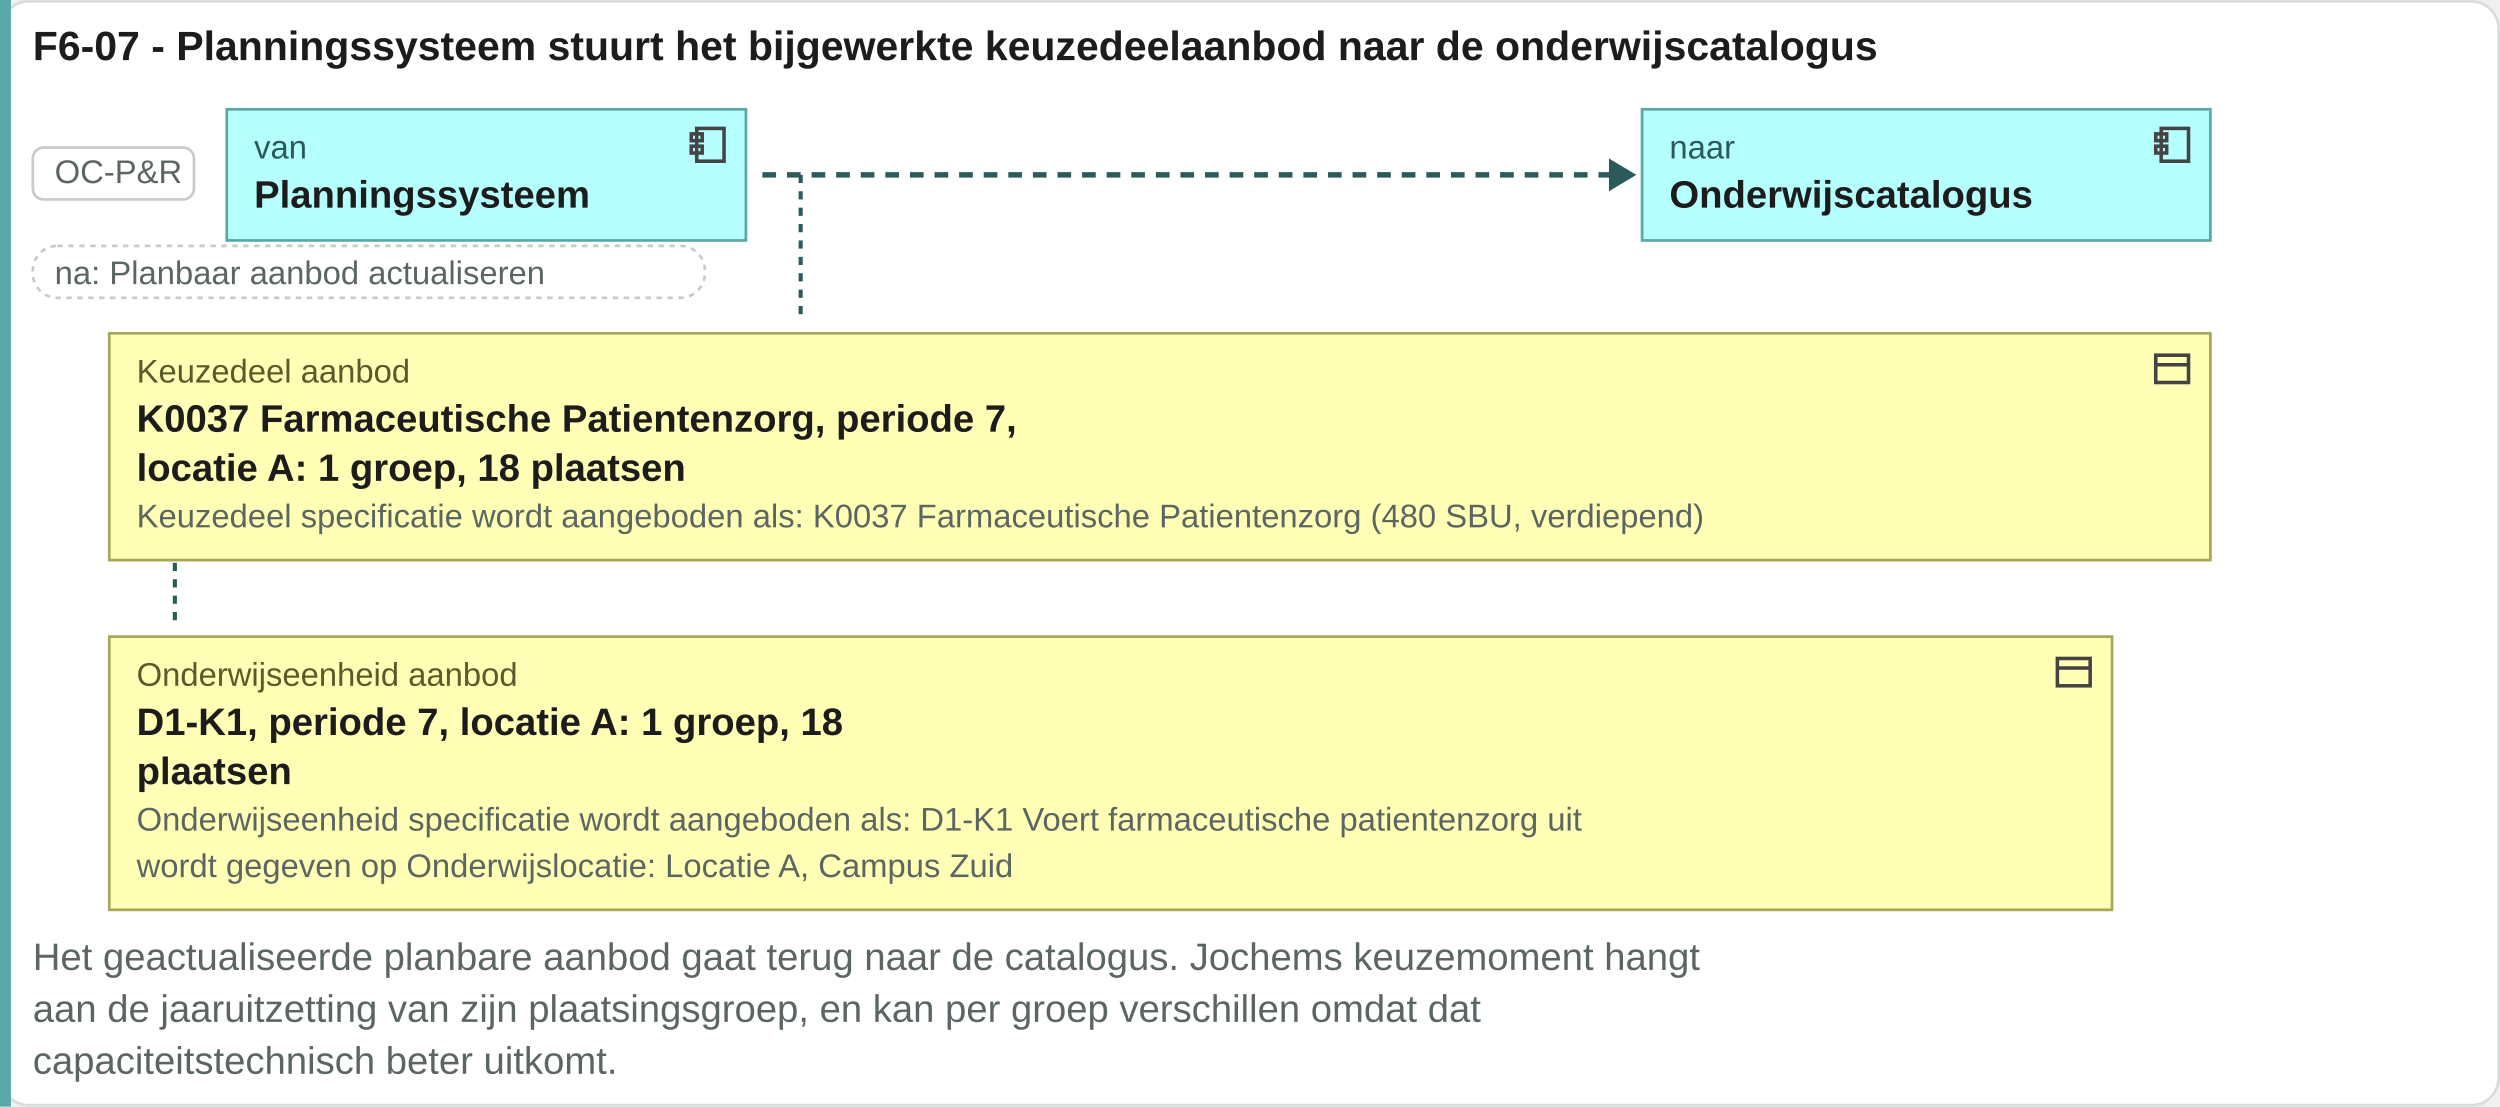
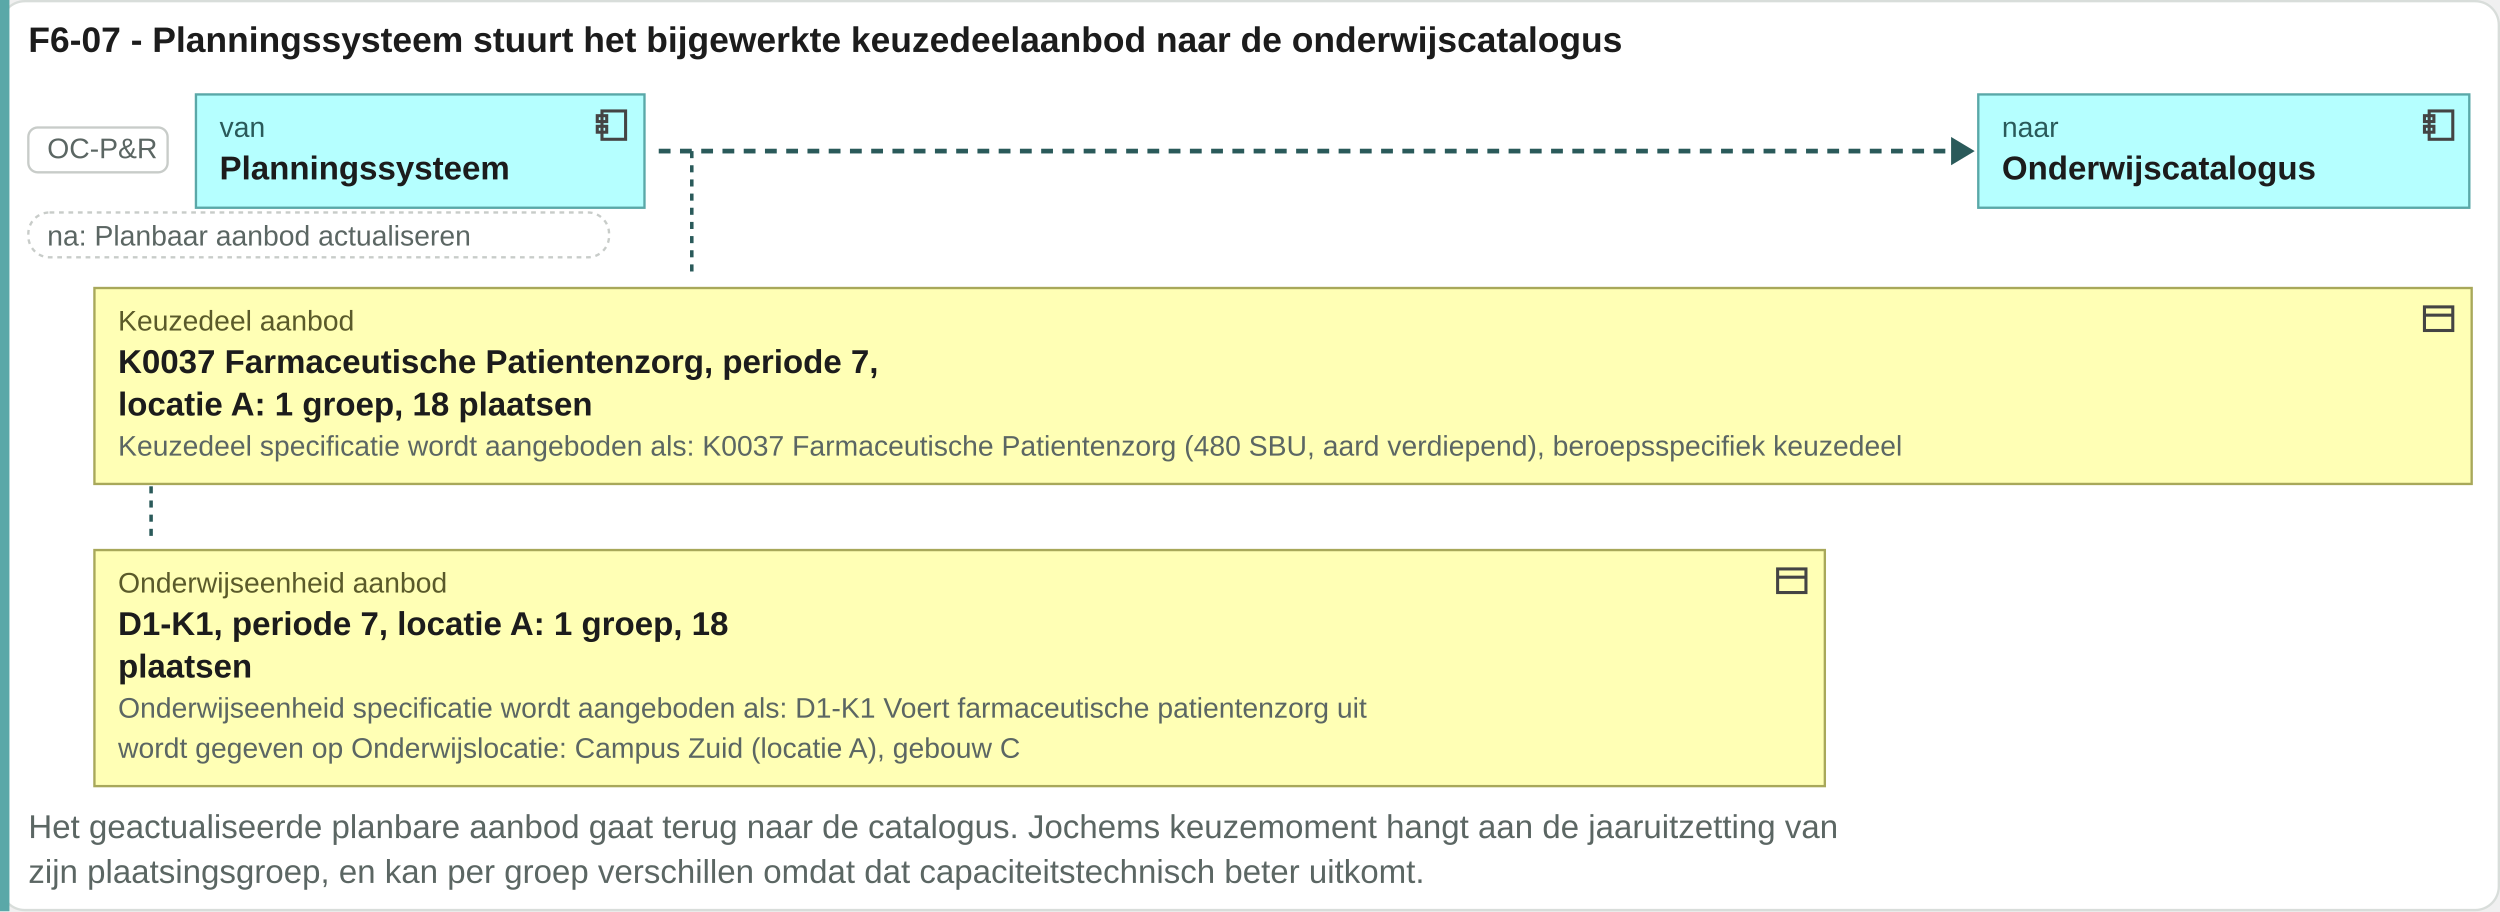
- <svg xmlns="http://www.w3.org/2000/svg" viewBox="0 0 915 405" width="915" height="405">
-   <rect x="0.5" y="0.5" width="914" height="404" rx="10" fill="#ffffff" stroke="#d8ddda" />
+ <svg xmlns="http://www.w3.org/2000/svg" viewBox="0 0 1059 386" width="1059" height="386">
+   <rect x="0.5" y="0.5" width="1058" height="385" rx="10" fill="#ffffff" stroke="#d8ddda" />
  <text x="12" y="22" font-family="Arial, Helvetica, sans-serif" font-size="15" font-weight="bold" fill="#1c1c1c" text-anchor="start">F6-07 - Planningssysteem stuurt het bijgewerkte keuzedeelaanbod naar de onderwijscatalogus</text>
-   <rect x="0" y="0" width="4" height="405" fill="#5aa8a8" />
+   <rect x="0" y="0" width="4" height="386" fill="#5aa8a8" />
  <rect x="12" y="54" width="59" height="19" rx="4" fill="#ffffff" stroke="#c8ccc9" />
  <text x="20" y="67" font-family="Arial, Helvetica, sans-serif" font-size="12" fill="#5b6663" text-anchor="start">OC-P&amp;R</text>
  <rect x="83" y="40" width="190" height="48" rx="0" fill="#b5ffff" stroke="#5aa8a8" />
  <g transform="translate(251,45)" fill="none" stroke="#444" stroke-width="1.3">
    <rect x="4" y="2" width="10" height="12" />
    <rect x="2" y="4" width="4" height="2.5" />
    <rect x="2" y="8.5" width="4" height="2.5" />
  </g>
  <text x="93" y="58" font-family="Arial, Helvetica, sans-serif" font-size="12" fill="#2a5a5a" text-anchor="start">van</text>
  <text x="93" y="76" font-family="Arial, Helvetica, sans-serif" font-size="14" font-weight="bold" fill="#1c1c1c" text-anchor="start">Planningssysteem</text>
-   <path d="M279.04 64H590.88" stroke="#2a5a5a" stroke-width="2" stroke-dasharray="5 4" />
-   <path d="M588.88 58l10 6-10 6z" fill="#2a5a5a" />
-   <rect x="601" y="40" width="208" height="48" rx="0" fill="#b5ffff" stroke="#5aa8a8" />
-   <g transform="translate(787,45)" fill="none" stroke="#444" stroke-width="1.3">
+   <path d="M279.04 64H828.48" stroke="#2a5a5a" stroke-width="2" stroke-dasharray="5 4" />
+   <path d="M826.48 58l10 6-10 6z" fill="#2a5a5a" />
+   <rect x="838" y="40" width="208" height="48" rx="0" fill="#b5ffff" stroke="#5aa8a8" />
+   <g transform="translate(1025,45)" fill="none" stroke="#444" stroke-width="1.3">
    <rect x="4" y="2" width="10" height="12" />
    <rect x="2" y="4" width="4" height="2.5" />
    <rect x="2" y="8.5" width="4" height="2.5" />
  </g>
-   <text x="611" y="58" font-family="Arial, Helvetica, sans-serif" font-size="12" fill="#2a5a5a" text-anchor="start">naar</text>
-   <text x="611" y="76" font-family="Arial, Helvetica, sans-serif" font-size="14" font-weight="bold" fill="#1c1c1c" text-anchor="start">Onderwijscatalogus</text>
+   <text x="848" y="58" font-family="Arial, Helvetica, sans-serif" font-size="12" fill="#2a5a5a" text-anchor="start">naar</text>
+   <text x="848" y="76" font-family="Arial, Helvetica, sans-serif" font-size="14" font-weight="bold" fill="#1c1c1c" text-anchor="start">Onderwijscatalogus</text>
  <rect x="12" y="90" width="246" height="19" rx="9" fill="#ffffff" stroke="#c8ccc9" stroke-dasharray="2 2" />
  <text x="20" y="104" font-family="Arial, Helvetica, sans-serif" font-size="12" fill="#5b6663" text-anchor="start">na: Planbaar aanbod actualiseren</text>
  <path d="M293.04 64V118" stroke="#2a5a5a" stroke-width="1.5" stroke-dasharray="3 3" />
  <path d="M64 122V229" stroke="#2a5a5a" stroke-width="1.5" stroke-dasharray="3 3" />
-   <rect x="40" y="122" width="769" height="83" rx="0" fill="#ffffb5" stroke="#a8a85a" />
-   <g transform="translate(787,127)" fill="none" stroke="#444" stroke-width="1.3">
+   <rect x="40" y="122" width="1007" height="83" rx="0" fill="#ffffb5" stroke="#a8a85a" />
+   <g transform="translate(1025,127)" fill="none" stroke="#444" stroke-width="1.3">
    <rect x="2" y="3" width="12" height="10" />
    <path d="M2 6.5h12" />
  </g>
  <text x="50" y="140" font-family="Arial, Helvetica, sans-serif" font-size="12" fill="#5a5a2a" text-anchor="start">Keuzedeel aanbod</text>
  <text x="50" y="158" font-family="Arial, Helvetica, sans-serif" font-size="14" font-weight="bold" fill="#1c1c1c" text-anchor="start">K0037 Farmaceutische Patientenzorg, periode 7,</text>
  <text x="50" y="176" font-family="Arial, Helvetica, sans-serif" font-size="14" font-weight="bold" fill="#1c1c1c" text-anchor="start">locatie A: 1 groep, 18 plaatsen</text>
-   <text x="50" y="193" font-family="Arial, Helvetica, sans-serif" font-size="12" fill="#5b6663" text-anchor="start">Keuzedeel specificatie wordt aangeboden als: K0037 Farmaceutische Patientenzorg (480 SBU, verdiepend)</text>
+   <text x="50" y="193" font-family="Arial, Helvetica, sans-serif" font-size="12" fill="#5b6663" text-anchor="start">Keuzedeel specificatie wordt aangeboden als: K0037 Farmaceutische Patientenzorg (480 SBU, aard verdiepend), beroepsspecifiek keuzedeel</text>
  <rect x="40" y="233" width="733" height="100" rx="0" fill="#ffffb5" stroke="#a8a85a" />
  <g transform="translate(751,238)" fill="none" stroke="#444" stroke-width="1.3">
    <rect x="2" y="3" width="12" height="10" />
    <path d="M2 6.5h12" />
  </g>
  <text x="50" y="251" font-family="Arial, Helvetica, sans-serif" font-size="12" fill="#5a5a2a" text-anchor="start">Onderwijseenheid aanbod</text>
  <text x="50" y="269" font-family="Arial, Helvetica, sans-serif" font-size="14" font-weight="bold" fill="#1c1c1c" text-anchor="start">D1-K1, periode 7, locatie A: 1 groep, 18</text>
  <text x="50" y="287" font-family="Arial, Helvetica, sans-serif" font-size="14" font-weight="bold" fill="#1c1c1c" text-anchor="start">plaatsen</text>
  <text x="50" y="304" font-family="Arial, Helvetica, sans-serif" font-size="12" fill="#5b6663" text-anchor="start">Onderwijseenheid specificatie wordt aangeboden als: D1-K1 Voert farmaceutische patientenzorg uit</text>
-   <text x="50" y="321" font-family="Arial, Helvetica, sans-serif" font-size="12" fill="#5b6663" text-anchor="start">wordt gegeven op Onderwijslocatie: Locatie A, Campus Zuid</text>
-   <text x="12" y="355" font-family="Arial, Helvetica, sans-serif" font-size="14" fill="#5b6663" text-anchor="start">Het geactualiseerde planbare aanbod gaat terug naar de catalogus. Jochems keuzemoment hangt</text>
-   <text x="12" y="374" font-family="Arial, Helvetica, sans-serif" font-size="14" fill="#5b6663" text-anchor="start">aan de jaaruitzetting van zijn plaatsingsgroep, en kan per groep verschillen omdat dat</text>
-   <text x="12" y="393" font-family="Arial, Helvetica, sans-serif" font-size="14" fill="#5b6663" text-anchor="start">capaciteitstechnisch beter uitkomt.</text>
+   <text x="50" y="321" font-family="Arial, Helvetica, sans-serif" font-size="12" fill="#5b6663" text-anchor="start">wordt gegeven op Onderwijslocatie: Campus Zuid (locatie A), gebouw C</text>
+   <text x="12" y="355" font-family="Arial, Helvetica, sans-serif" font-size="14" fill="#5b6663" text-anchor="start">Het geactualiseerde planbare aanbod gaat terug naar de catalogus. Jochems keuzemoment hangt aan de jaaruitzetting van</text>
+   <text x="12" y="374" font-family="Arial, Helvetica, sans-serif" font-size="14" fill="#5b6663" text-anchor="start">zijn plaatsingsgroep, en kan per groep verschillen omdat dat capaciteitstechnisch beter uitkomt.</text>
</svg>
